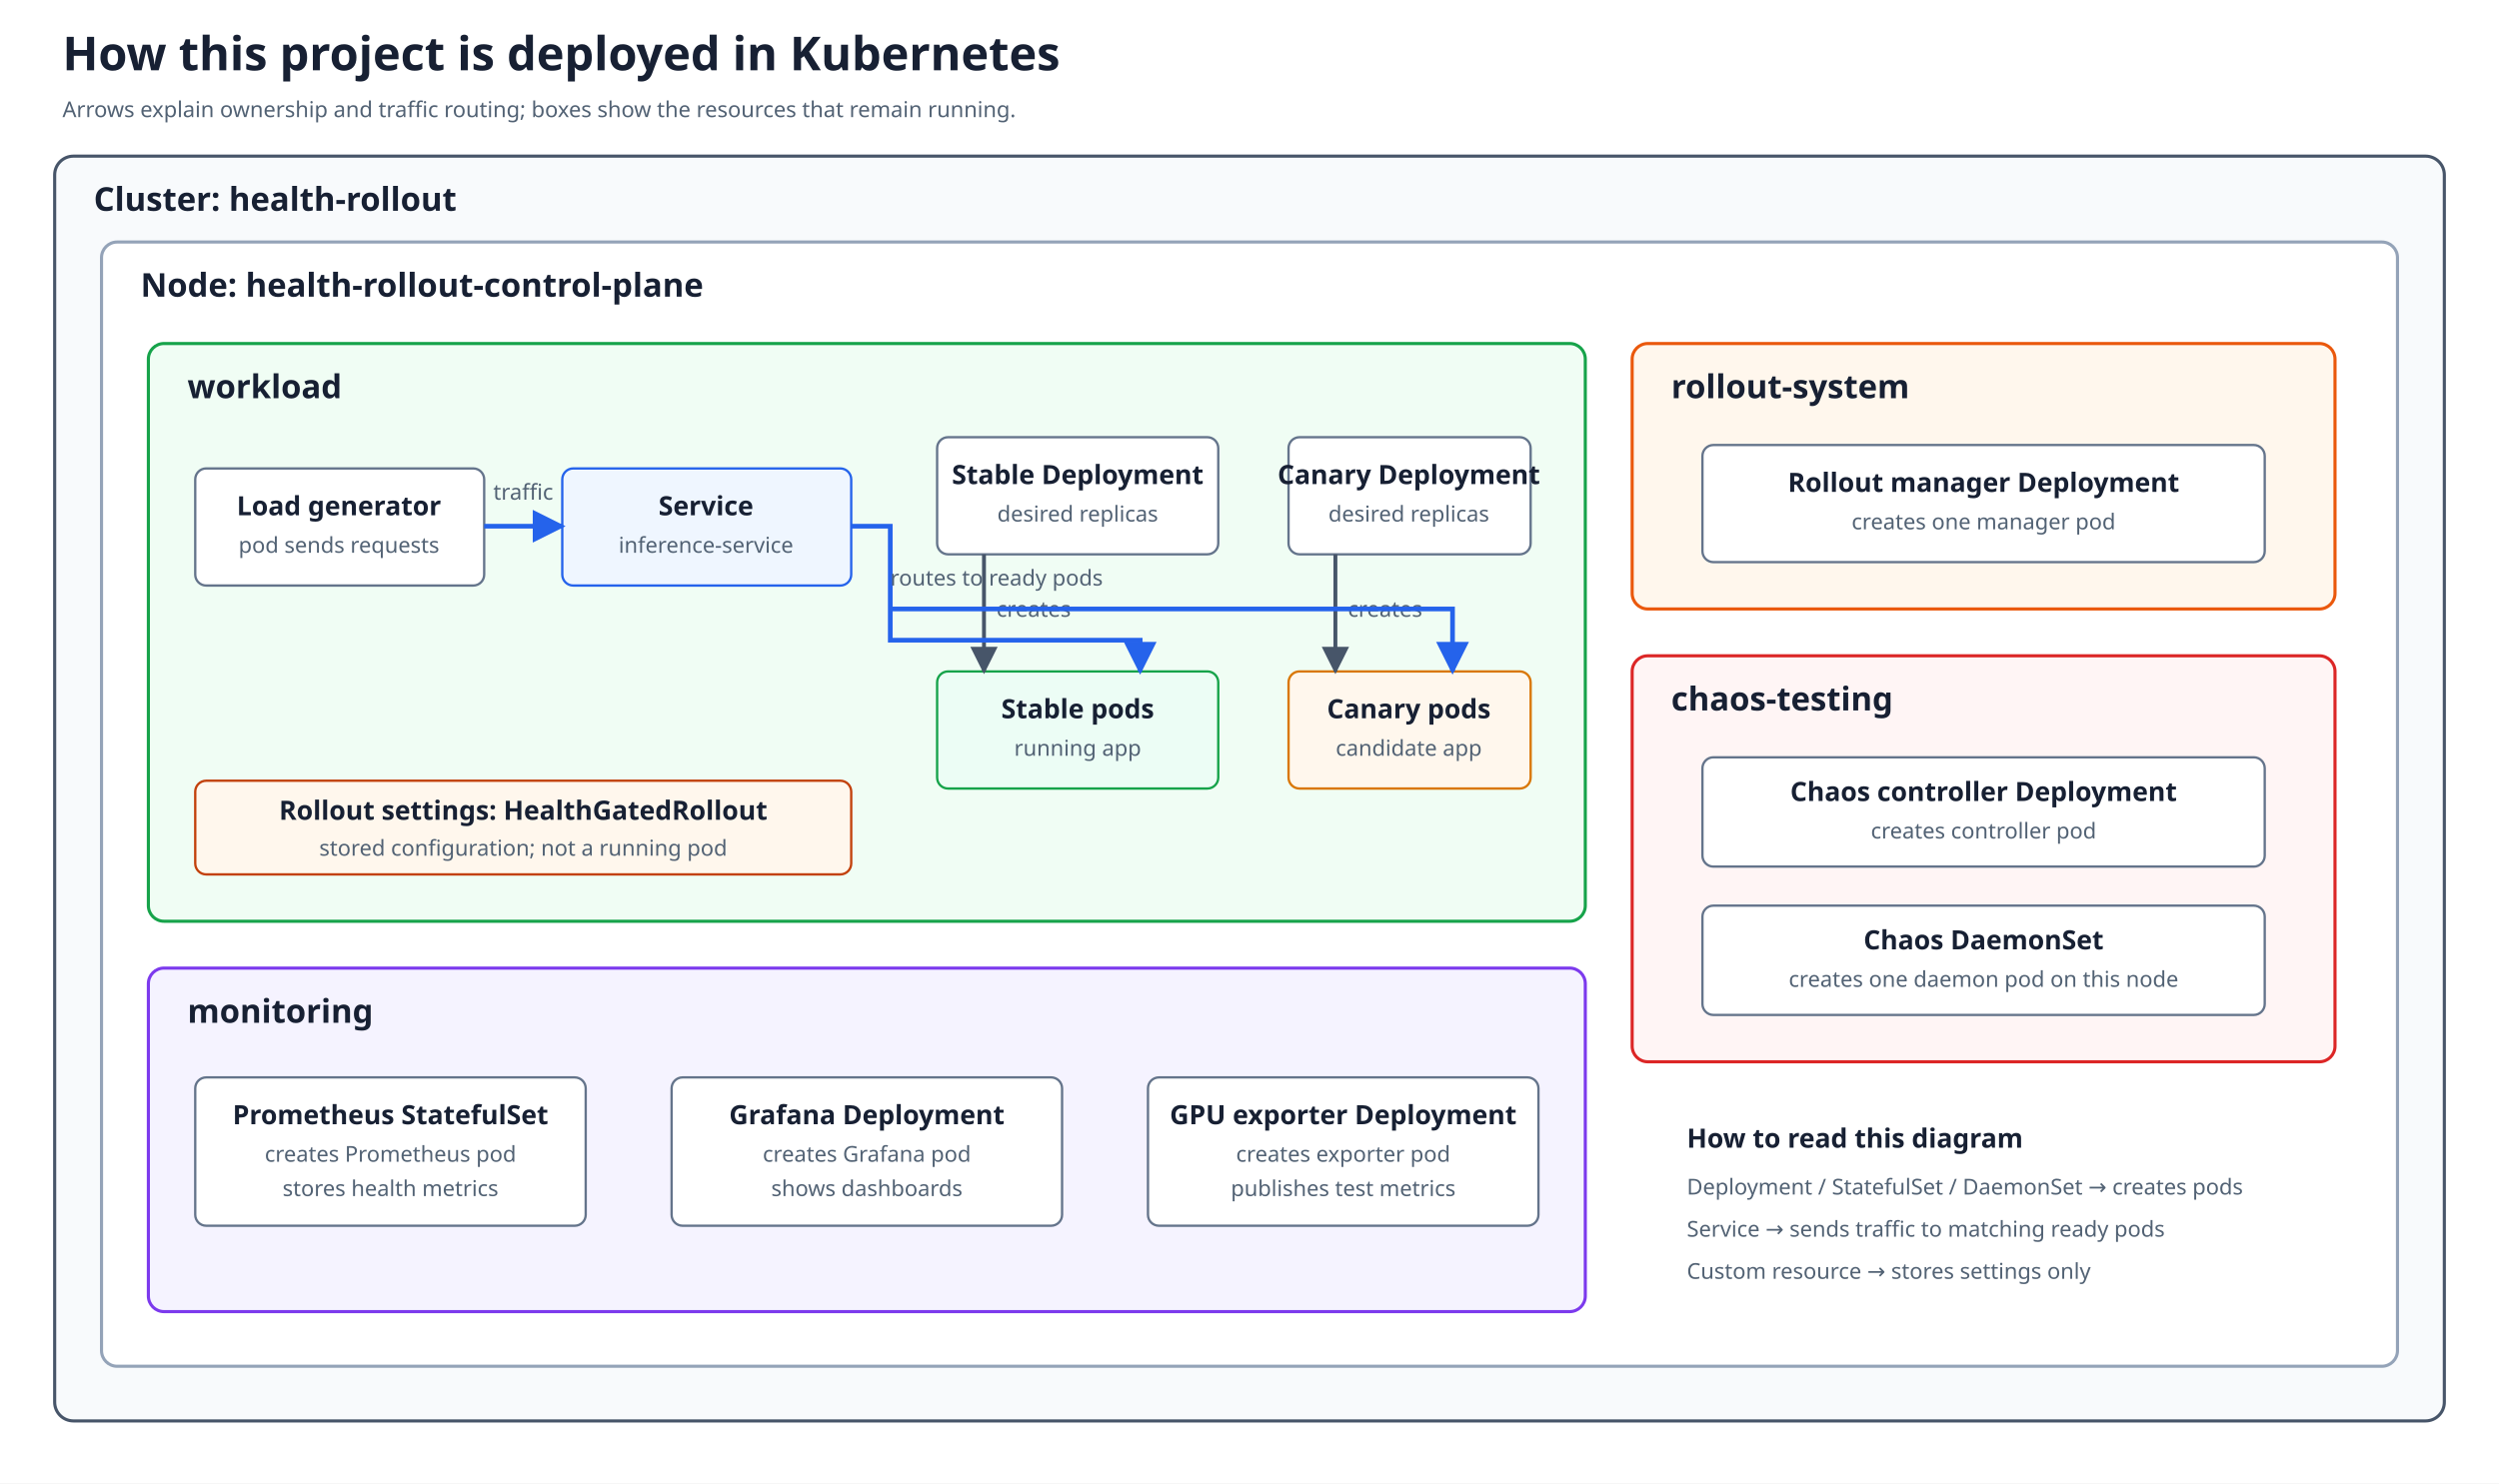
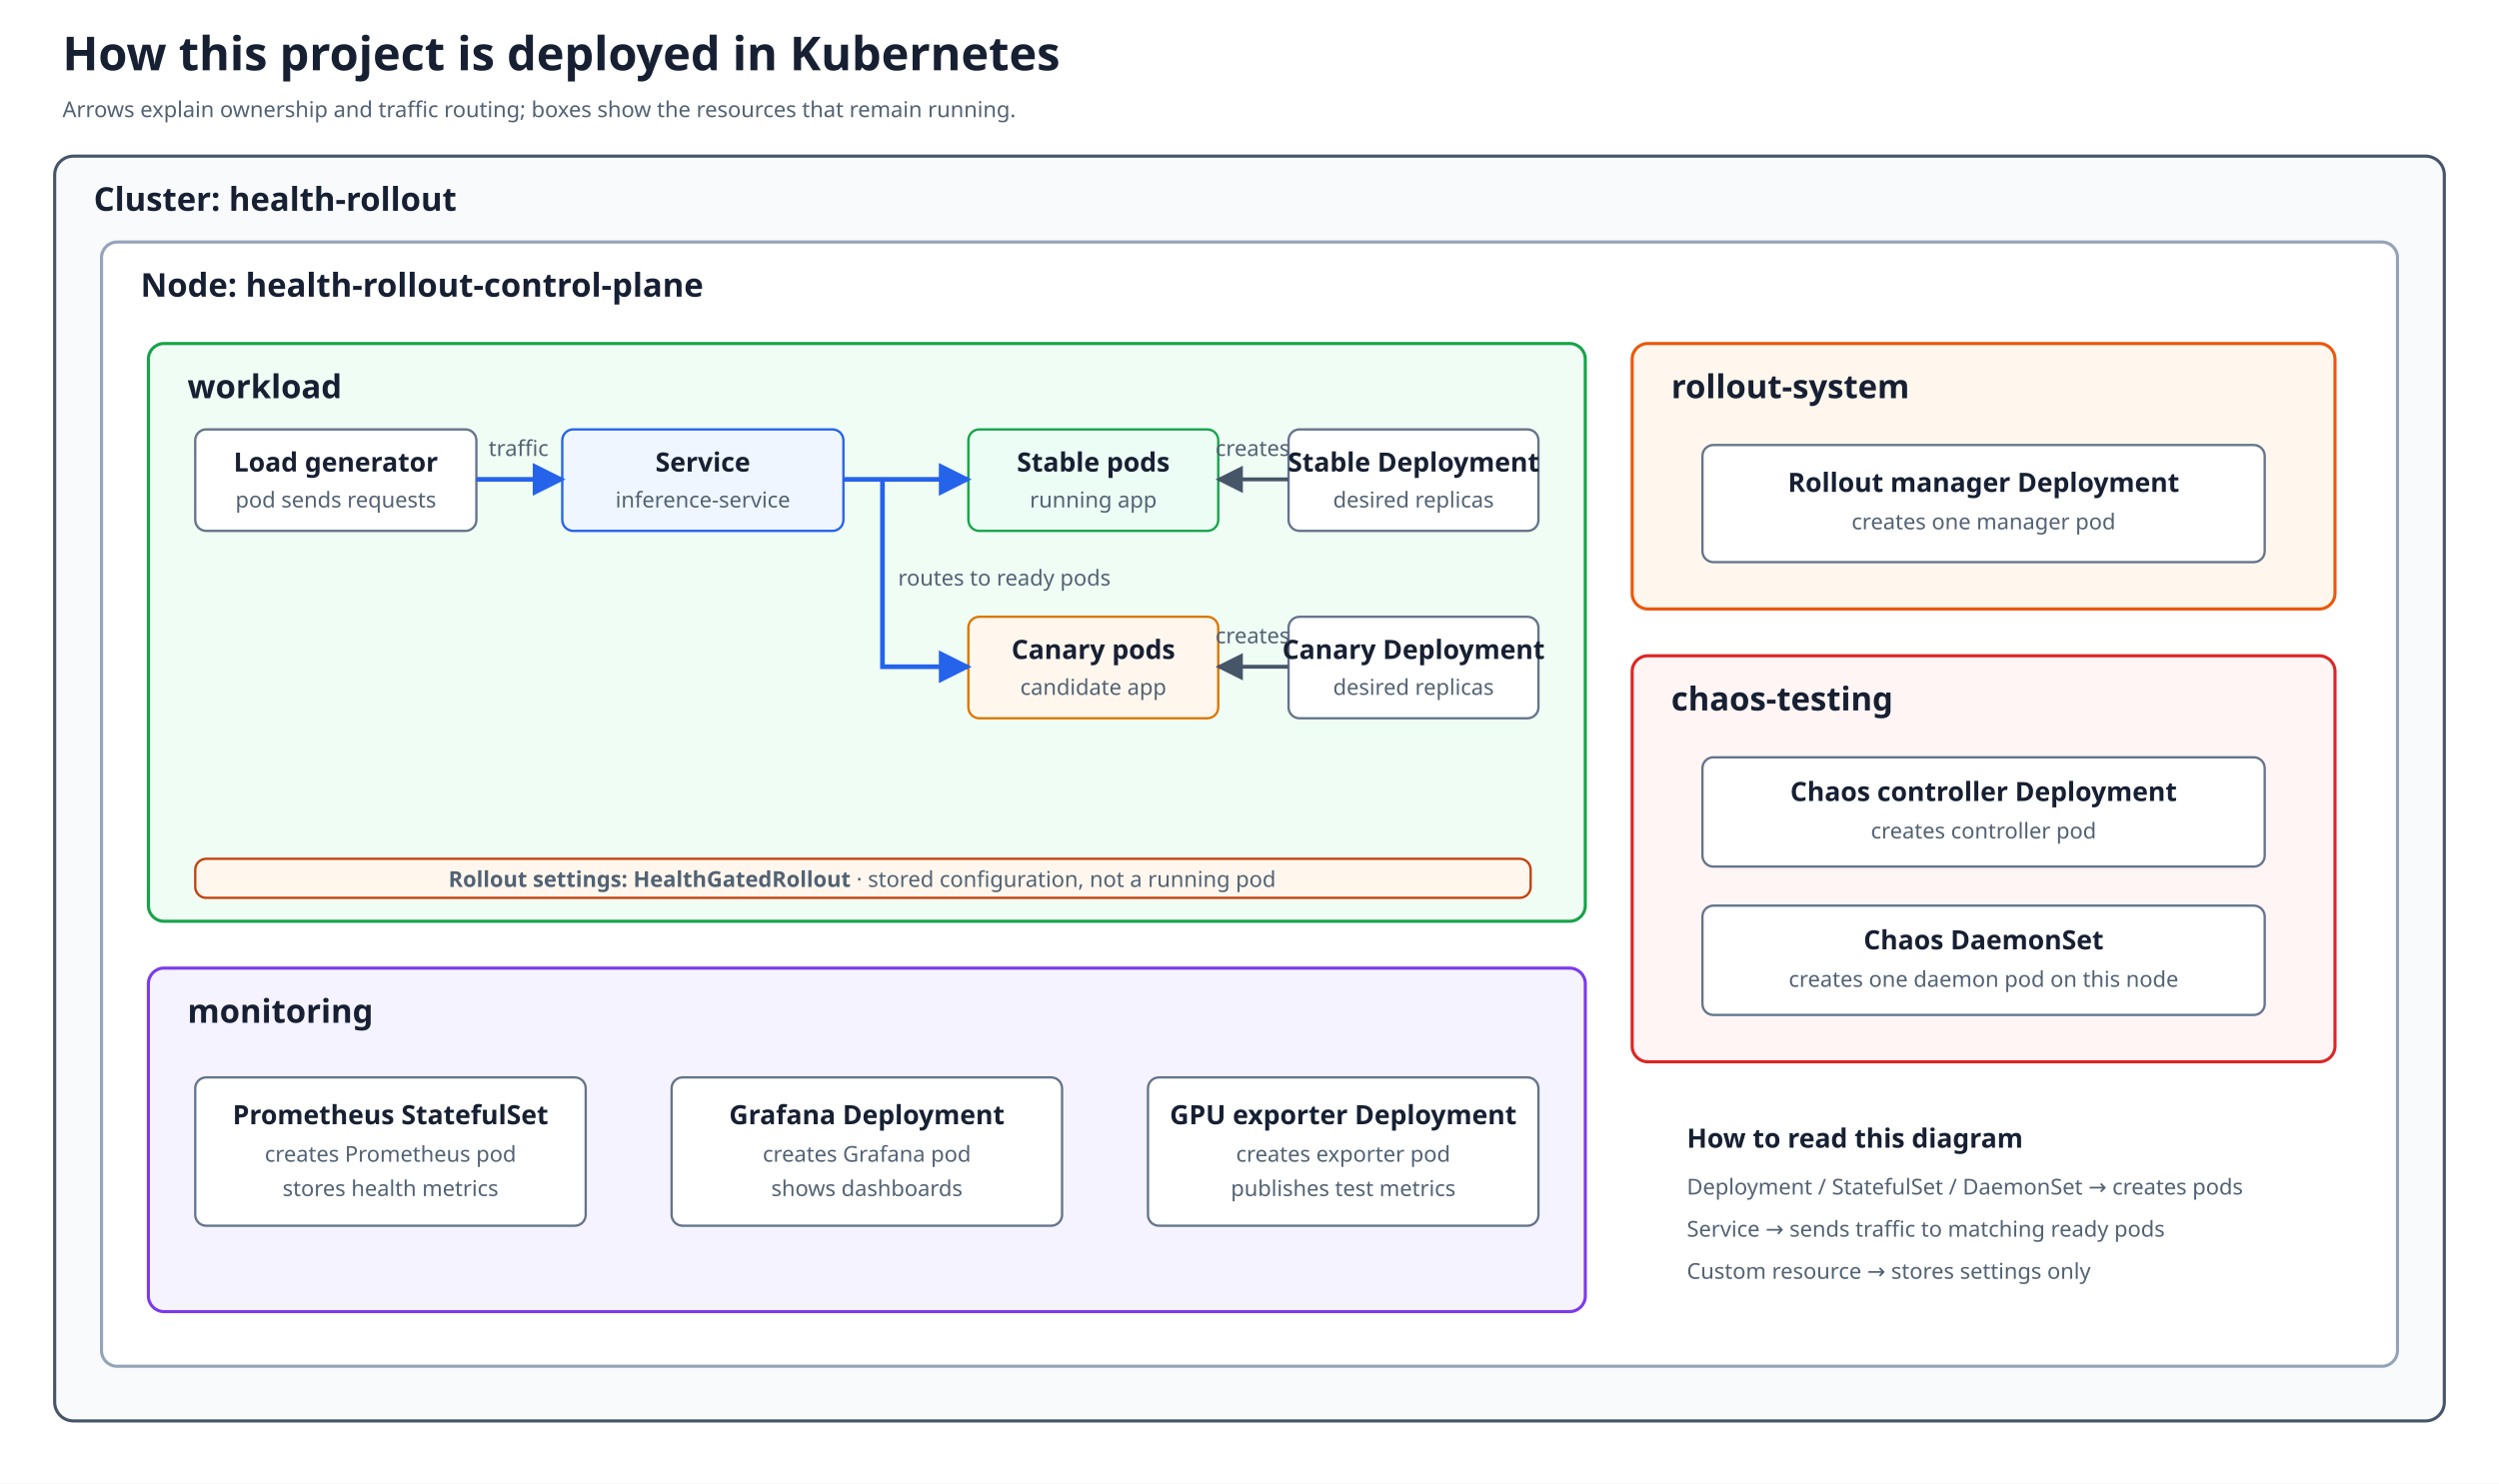
<svg xmlns="http://www.w3.org/2000/svg" width="1600" height="950" viewBox="0 0 1600 950" role="img" aria-labelledby="title description">
  <defs>
    <marker id="black-arrow" viewBox="0 0 10 10" refX="9" refY="5" markerWidth="7" markerHeight="7" orient="auto">
      <path d="M0 0L10 5L0 10Z" fill="#475569" />
    </marker>
    <marker id="blue-arrow" viewBox="0 0 10 10" refX="9" refY="5" markerWidth="7" markerHeight="7" orient="auto">
      <path d="M0 0L10 5L0 10Z" fill="#2563eb" />
    </marker>
    <style>
      text { font-family: 'Segoe UI', sans-serif; fill: #172033; }
      .title { font-size: 30px; font-weight: 700; }
      .heading { font-size: 21px; font-weight: 700; }
      .name { font-size: 17px; font-weight: 700; }
      .detail { font-size: 14px; fill: #526274; }
      .cluster { fill: #f8fafc; stroke: #475569; stroke-width: 2; }
      .node { fill: #fff; stroke: #94a3b8; stroke-width: 2; }
      .group { stroke-width: 2; }
      .box { fill: #fff; stroke: #64748b; stroke-width: 1.5; }
      .pod { fill: #ecfdf5; stroke: #16a34a; stroke-width: 1.5; }
      .canary { fill: #fff7ed; stroke: #d97706; stroke-width: 1.5; }
    </style>
  </defs>
  <rect width="1600" height="950" fill="#fff" />
  <text x="40" y="45" class="title">How this project is deployed in Kubernetes</text>
  <text x="40" y="75" class="detail">Arrows explain ownership and traffic routing; boxes show the resources that remain running.</text>
  <rect x="35" y="100" width="1530" height="810" rx="12" class="cluster" />
  <text x="60" y="135" class="heading">Cluster: health-rollout</text>
  <rect x="65" y="155" width="1470" height="720" rx="10" class="node" />
  <text x="90" y="190" class="heading">Node: health-rollout-control-plane</text>
  <rect x="95" y="220" width="920" height="370" rx="10" fill="#f0fdf4" stroke="#16a34a" class="group" />
  <text x="120" y="255" class="heading">workload</text>
-   <rect x="125" y="300" width="185" height="75" rx="7" class="box" />
-   <text x="217" y="330" text-anchor="middle" class="name">Load generator</text>
-   <text x="217" y="354" text-anchor="middle" class="detail">pod sends requests</text>
-   <rect x="360" y="300" width="185" height="75" rx="7" fill="#eff6ff" stroke="#2563eb" stroke-width="1.5" />
-   <text x="452" y="330" text-anchor="middle" class="name">Service</text>
-   <text x="452" y="354" text-anchor="middle" class="detail">inference-service</text>
-   <path d="M310 337H360" fill="none" stroke="#2563eb" stroke-width="3" marker-end="url(#blue-arrow)" />
-   <text x="335" y="320" text-anchor="middle" class="detail">traffic</text>
-   <rect x="600" y="280" width="180" height="75" rx="7" class="box" />
-   <text x="690" y="310" text-anchor="middle" class="name">Stable Deployment</text>
-   <text x="690" y="334" text-anchor="middle" class="detail">desired replicas</text>
-   <rect x="825" y="280" width="155" height="75" rx="7" class="box" />
-   <text x="902" y="310" text-anchor="middle" class="name">Canary Deployment</text>
-   <text x="902" y="334" text-anchor="middle" class="detail">desired replicas</text>
-   <rect x="600" y="430" width="180" height="75" rx="7" class="pod" />
-   <text x="690" y="460" text-anchor="middle" class="name">Stable pods</text>
-   <text x="690" y="484" text-anchor="middle" class="detail">running app</text>
-   <rect x="825" y="430" width="155" height="75" rx="7" class="canary" />
-   <text x="902" y="460" text-anchor="middle" class="name">Canary pods</text>
-   <text x="902" y="484" text-anchor="middle" class="detail">candidate app</text>
-   <path d="M630 355V430" fill="none" stroke="#475569" stroke-width="2.5" marker-end="url(#black-arrow)" />
-   <path d="M855 355V430" fill="none" stroke="#475569" stroke-width="2.5" marker-end="url(#black-arrow)" />
-   <text x="638" y="395" class="detail">creates</text>
-   <text x="863" y="395" class="detail">creates</text>
-   <path d="M545 337H570V410H730V430" fill="none" stroke="#2563eb" stroke-width="3" marker-end="url(#blue-arrow)" />
-   <path d="M570 390H930V430" fill="none" stroke="#2563eb" stroke-width="3" marker-end="url(#blue-arrow)" />
-   <text x="570" y="375" class="detail">routes to ready pods</text>
-   <rect x="125" y="500" width="420" height="60" rx="7" fill="#fff7ed" stroke="#c2410c" stroke-width="1.5" />
-   <text x="335" y="525" text-anchor="middle" class="name">Rollout settings: HealthGatedRollout</text>
-   <text x="335" y="548" text-anchor="middle" class="detail">stored configuration; not a running pod</text>
+   <rect x="125" y="275" width="180" height="65" rx="7" class="box" />
+   <text x="215" y="302" text-anchor="middle" class="name">Load generator</text>
+   <text x="215" y="325" text-anchor="middle" class="detail">pod sends requests</text>
+   <rect x="360" y="275" width="180" height="65" rx="7" fill="#eff6ff" stroke="#2563eb" stroke-width="1.5" />
+   <text x="450" y="302" text-anchor="middle" class="name">Service</text>
+   <text x="450" y="325" text-anchor="middle" class="detail">inference-service</text>
+   <path d="M305 307H360" fill="none" stroke="#2563eb" stroke-width="3" marker-end="url(#blue-arrow)" />
+   <text x="332" y="292" text-anchor="middle" class="detail">traffic</text>
+   <rect x="620" y="275" width="160" height="65" rx="7" class="pod" />
+   <text x="700" y="302" text-anchor="middle" class="name">Stable pods</text>
+   <text x="700" y="325" text-anchor="middle" class="detail">running app</text>
+   <rect x="620" y="395" width="160" height="65" rx="7" class="canary" />
+   <text x="700" y="422" text-anchor="middle" class="name">Canary pods</text>
+   <text x="700" y="445" text-anchor="middle" class="detail">candidate app</text>
+   <path d="M540 307H620" fill="none" stroke="#2563eb" stroke-width="3" marker-end="url(#blue-arrow)" />
+   <path d="M565 307V427H620" fill="none" stroke="#2563eb" stroke-width="3" marker-end="url(#blue-arrow)" />
+   <text x="575" y="375" class="detail">routes to ready pods</text>
+   <rect x="825" y="275" width="160" height="65" rx="7" class="box" />
+   <text x="905" y="302" text-anchor="middle" class="name">Stable Deployment</text>
+   <text x="905" y="325" text-anchor="middle" class="detail">desired replicas</text>
+   <rect x="825" y="395" width="160" height="65" rx="7" class="box" />
+   <text x="905" y="422" text-anchor="middle" class="name">Canary Deployment</text>
+   <text x="905" y="445" text-anchor="middle" class="detail">desired replicas</text>
+   <path d="M825 307H780" fill="none" stroke="#475569" stroke-width="2.5" marker-end="url(#black-arrow)" />
+   <path d="M825 427H780" fill="none" stroke="#475569" stroke-width="2.5" marker-end="url(#black-arrow)" />
+   <text x="802" y="292" text-anchor="middle" class="detail">creates</text>
+   <text x="802" y="412" text-anchor="middle" class="detail">creates</text>
+   <rect x="125" y="550" width="855" height="25" rx="7" fill="#fff7ed" stroke="#c2410c" stroke-width="1.5" />
+   <text x="552" y="568" text-anchor="middle" class="detail">
+     <tspan font-weight="700">Rollout settings: HealthGatedRollout</tspan> · stored configuration, not a running pod</text>
  <rect x="1045" y="220" width="450" height="170" rx="10" fill="#fff7ed" stroke="#ea580c" class="group" />
  <text x="1070" y="255" class="heading">rollout-system</text>
  <rect x="1090" y="285" width="360" height="75" rx="7" class="box" />
  <text x="1270" y="315" text-anchor="middle" class="name">Rollout manager Deployment</text>
  <text x="1270" y="339" text-anchor="middle" class="detail">creates one manager pod</text>
  <rect x="95" y="620" width="920" height="220" rx="10" fill="#f5f3ff" stroke="#7c3aed" class="group" />
  <text x="120" y="655" class="heading">monitoring</text>
  <rect x="125" y="690" width="250" height="95" rx="7" class="box" />
  <text x="250" y="720" text-anchor="middle" class="name">Prometheus StatefulSet</text>
  <text x="250" y="744" text-anchor="middle" class="detail">creates Prometheus pod</text>
  <text x="250" y="766" text-anchor="middle" class="detail">stores health metrics</text>
  <rect x="430" y="690" width="250" height="95" rx="7" class="box" />
  <text x="555" y="720" text-anchor="middle" class="name">Grafana Deployment</text>
  <text x="555" y="744" text-anchor="middle" class="detail">creates Grafana pod</text>
  <text x="555" y="766" text-anchor="middle" class="detail">shows dashboards</text>
  <rect x="735" y="690" width="250" height="95" rx="7" class="box" />
  <text x="860" y="720" text-anchor="middle" class="name">GPU exporter Deployment</text>
  <text x="860" y="744" text-anchor="middle" class="detail">creates exporter pod</text>
  <text x="860" y="766" text-anchor="middle" class="detail">publishes test metrics</text>
  <rect x="1045" y="420" width="450" height="260" rx="10" fill="#fff5f5" stroke="#dc2626" class="group" />
  <text x="1070" y="455" class="heading">chaos-testing</text>
  <rect x="1090" y="485" width="360" height="70" rx="7" class="box" />
  <text x="1270" y="513" text-anchor="middle" class="name">Chaos controller Deployment</text>
  <text x="1270" y="537" text-anchor="middle" class="detail">creates controller pod</text>
  <rect x="1090" y="580" width="360" height="70" rx="7" class="box" />
  <text x="1270" y="608" text-anchor="middle" class="name">Chaos DaemonSet</text>
  <text x="1270" y="632" text-anchor="middle" class="detail">creates one daemon pod on this node</text>
  <text x="1080" y="735" class="name">How to read this diagram</text>
  <text x="1080" y="765" class="detail">Deployment / StatefulSet / DaemonSet → creates pods</text>
  <text x="1080" y="792" class="detail">Service → sends traffic to matching ready pods</text>
  <text x="1080" y="819" class="detail">Custom resource → stores settings only</text>
</svg>
